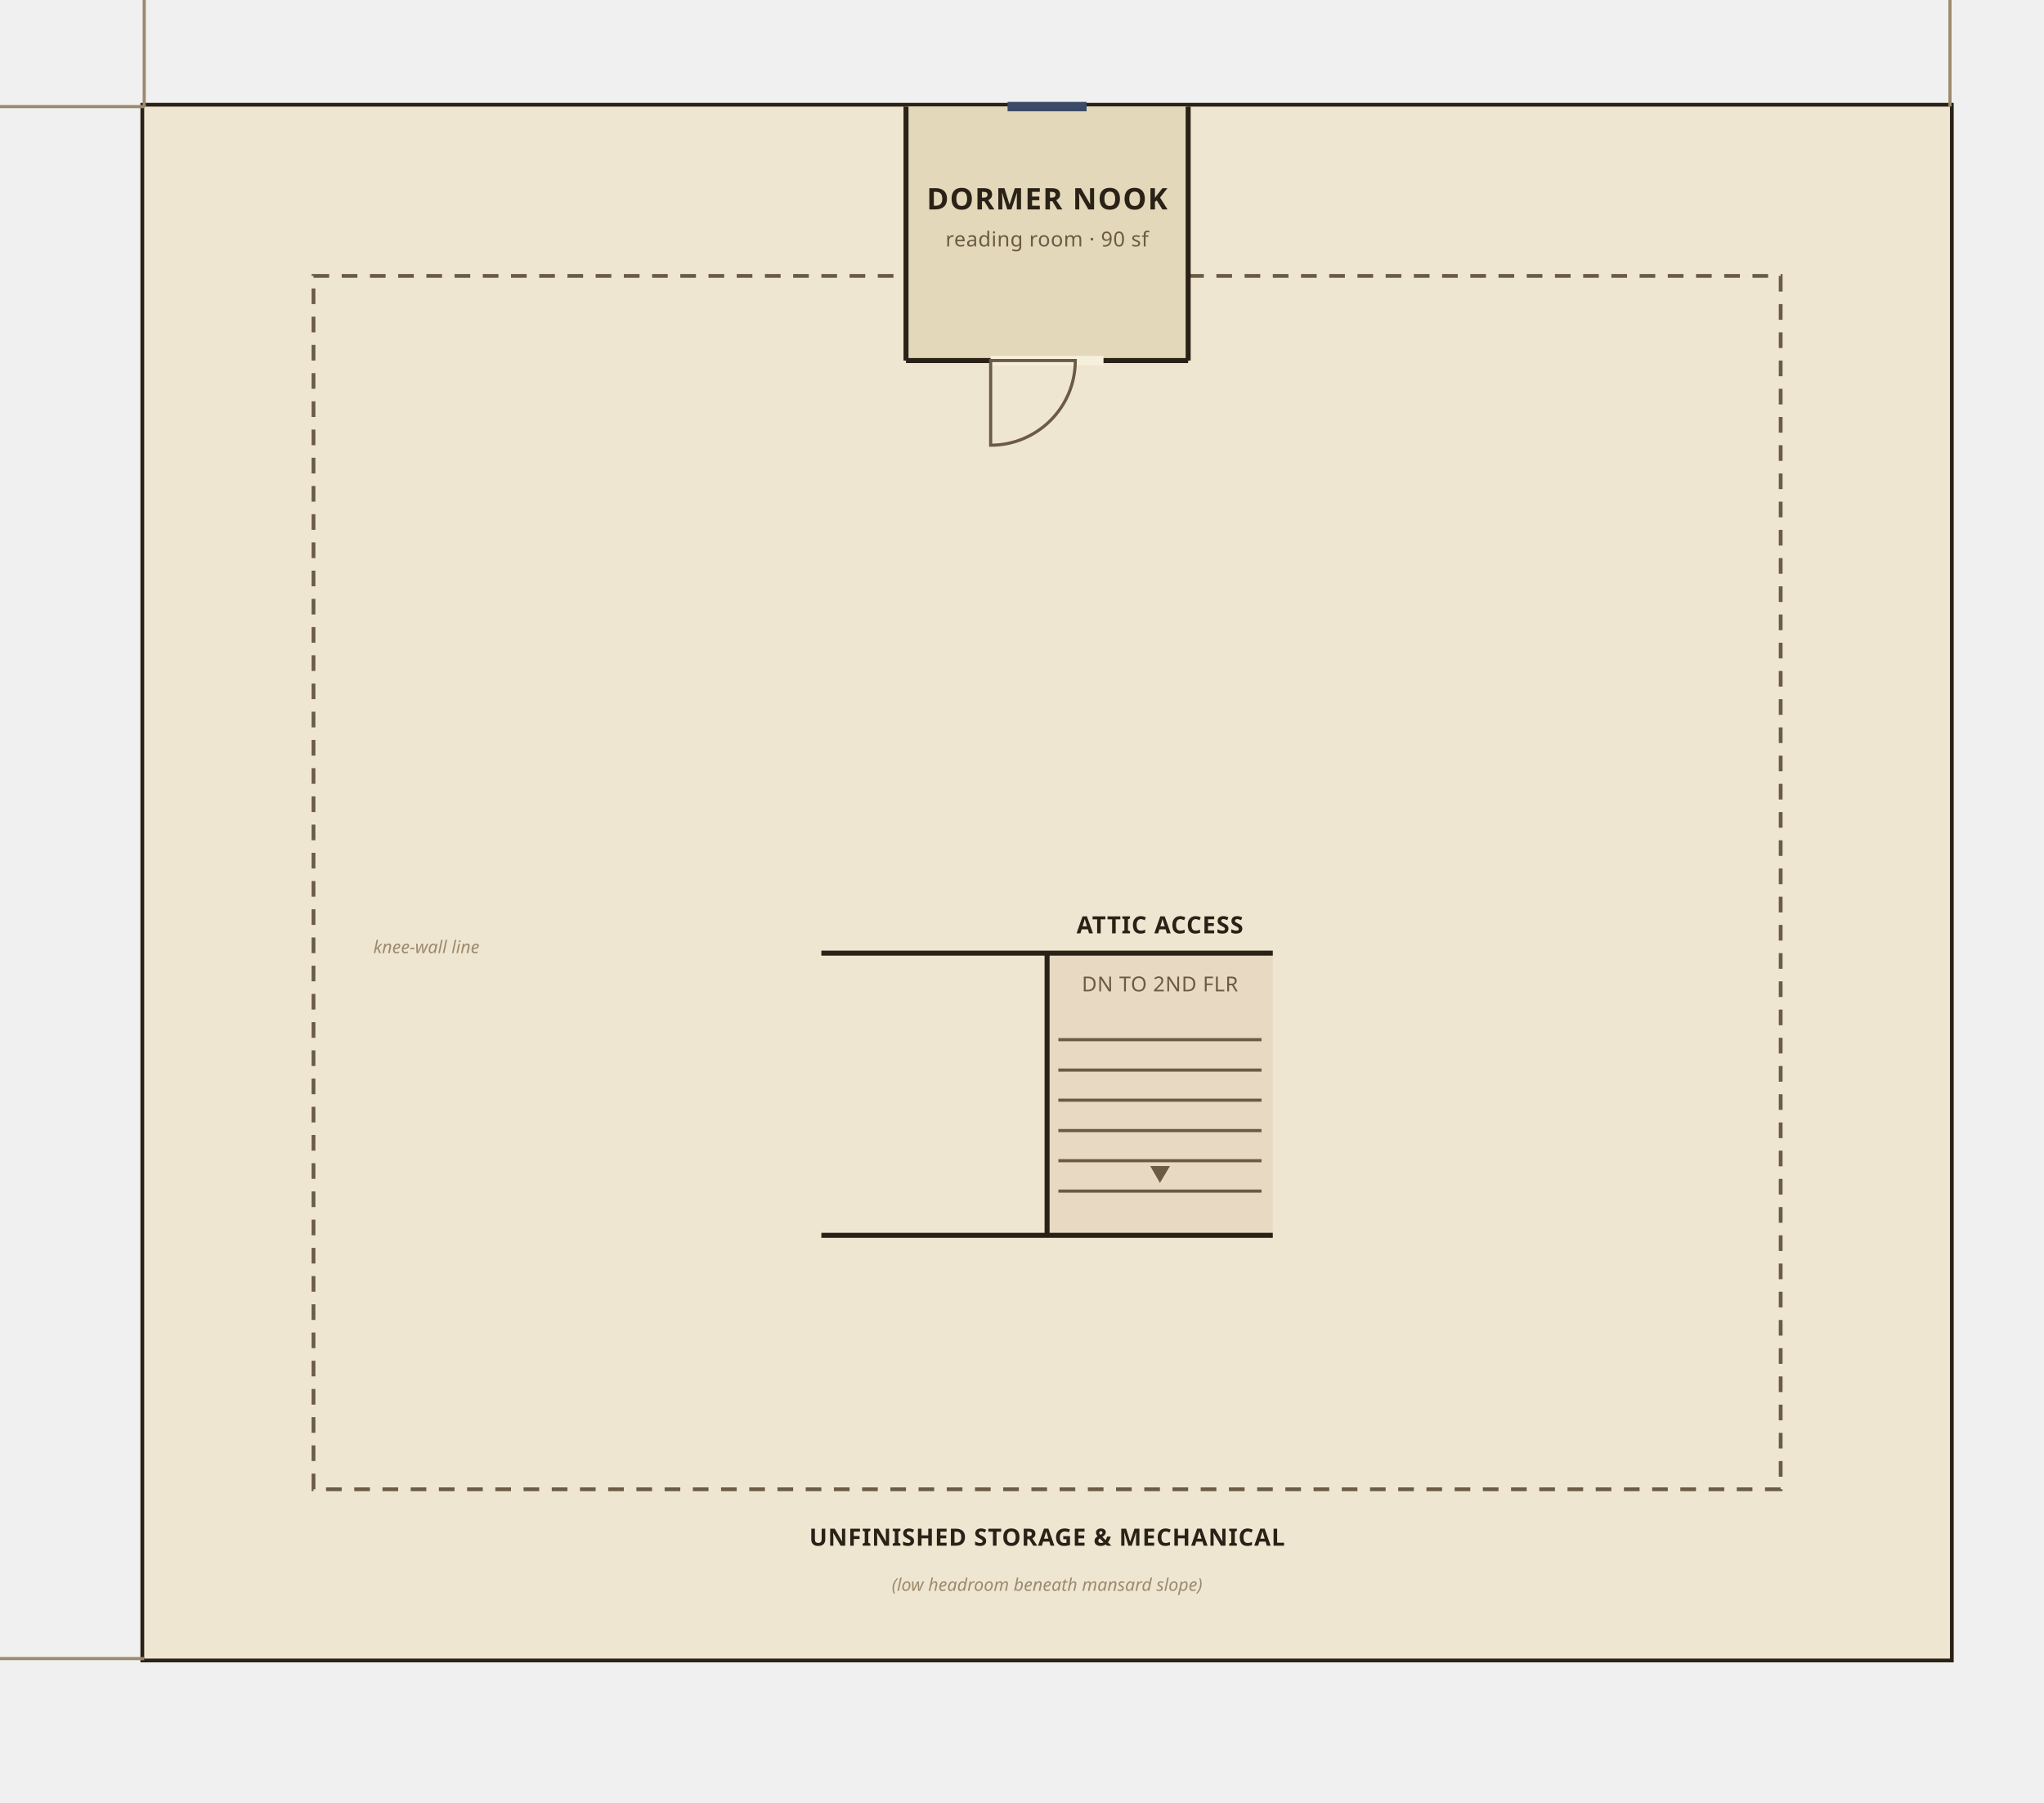
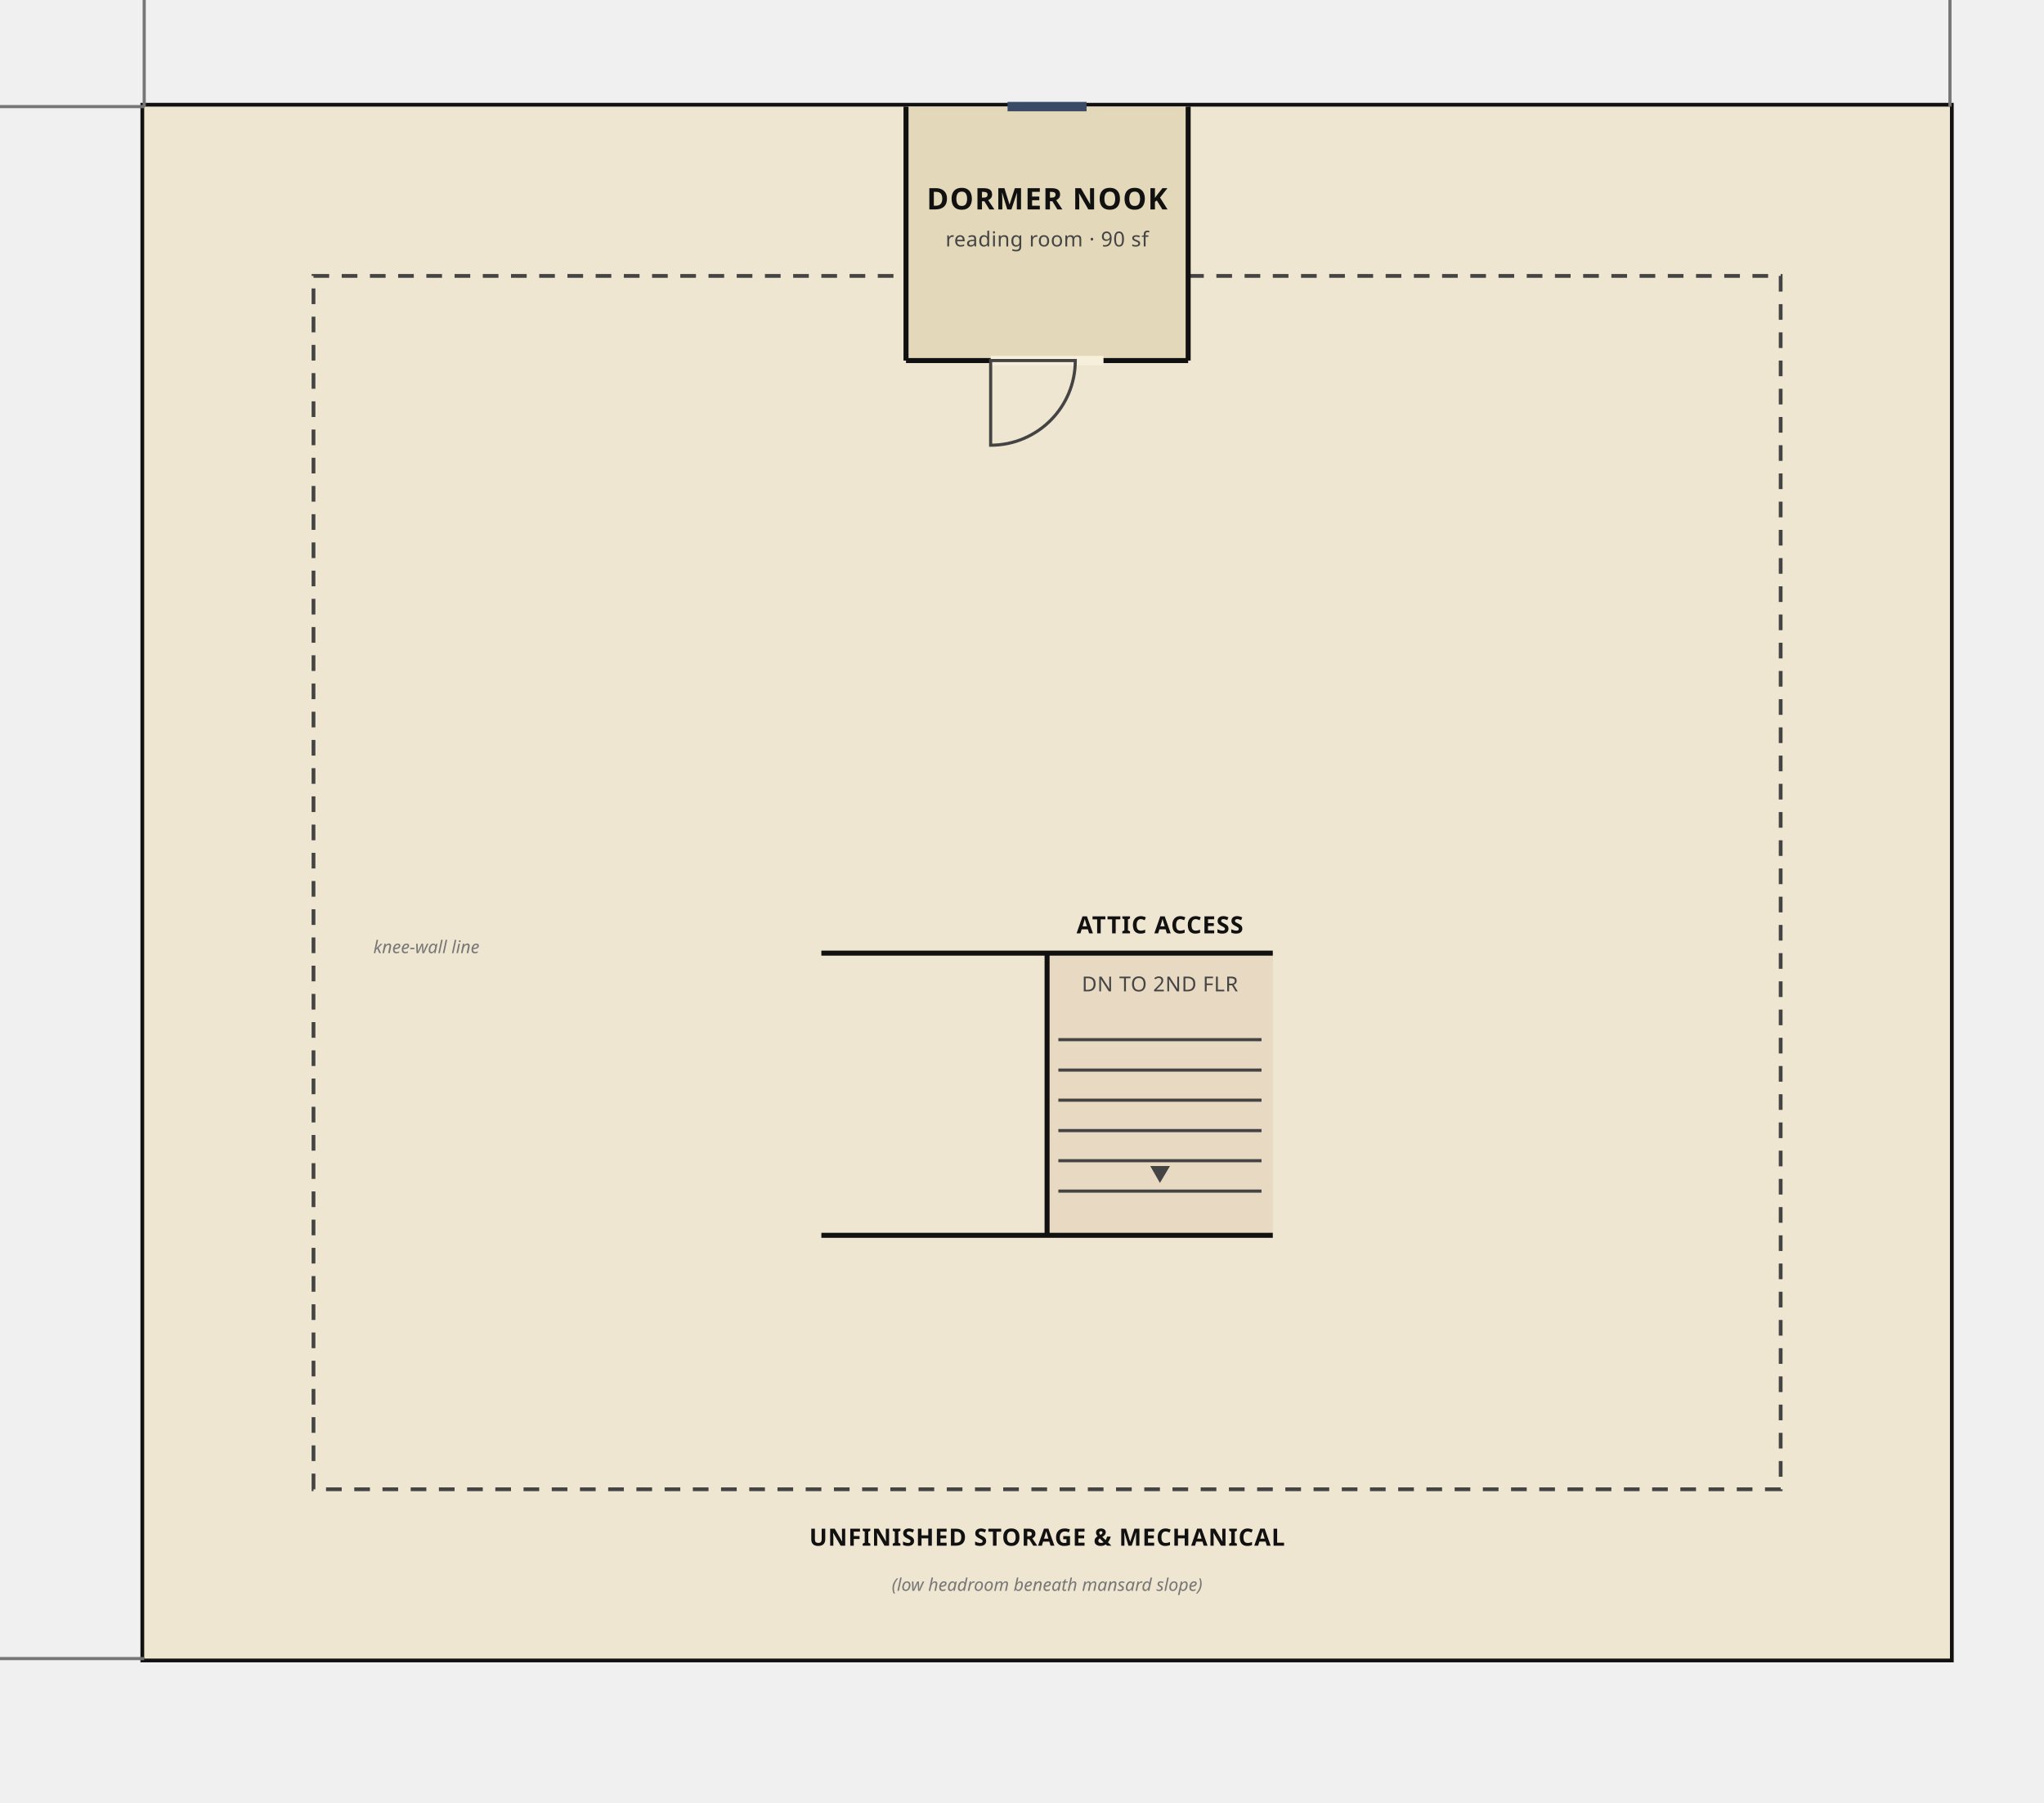
<svg xmlns="http://www.w3.org/2000/svg" viewBox="0 0 652 575" class="planart" role="img" aria-label="Attic level plan of the eight-room bed and breakfast">
-   <style>svg.planart,svg.elevart{ background:#F1E7D2; }
- .wall{ fill:#F6EFDC; stroke:#2A2117; stroke-width:2.4; }
+   <style>svg.planart,svg.elevart{ background:#FFFFFF; }
+ .wall{ fill:#F6EFDC; stroke:#111111; stroke-width:2.4; }
.room-public{ fill:#DCE1E9; }
.room-service{ fill:#E7D9C2; }
.room-guest{ fill:#EADFC5; }
- .room-circ{ fill:#F1E7D2; }
+ .room-circ{ fill:#FFFFFF; }
.room-bath{ fill:#D9E1E4; }
.room-attic{ fill:#EFE6D2; }
.room-nook{ fill:#E3D8B9; }
- .wallline{ stroke:#2A2117; stroke-width:1.6; }
- .kneewall{ fill:none; stroke:#6B5B45; stroke-width:1.2; stroke-dasharray:5 4; }
+ .wallline{ stroke:#111111; stroke-width:1.6; }
+ .kneewall{ fill:none; stroke:#444444; stroke-width:1.2; stroke-dasharray:5 4; }
.doorcut{ stroke:#F6EFDC; stroke-width:3; }
- .doorarc{ fill:none; stroke:#6B5B45; stroke-width:1; }
- .archcut{ stroke:#DCE3D3; stroke-width:3; stroke-dasharray:1 3; }
+ .doorarc{ fill:none; stroke:#444444; stroke-width:1; }
+ .archcut{ stroke:#DCE1E9; stroke-width:3; stroke-dasharray:1 3; }
.window{ stroke:#3B4A66; stroke-width:3; }
- .stairbox{ fill:#FBF6EA; stroke:#2A2117; stroke-width:1.2; }
- .stairstep{ stroke:#6B5B45; stroke-width:1; }
- .stairarrow{ fill:#6B5B45; }
- .compass{ fill:none; stroke:#6B5B45; stroke-width:1; }
+ .stairbox{ fill:#F7F7F8; stroke:#111111; stroke-width:1.2; }
+ .stairstep{ stroke:#444444; stroke-width:1; }
+ .stairarrow{ fill:#444444; }
+ .compass{ fill:none; stroke:#444444; stroke-width:1; }
.compass-needle{ fill:#A8743A; }
- .scalebar{ stroke:#2A2117; stroke-width:1.2; }
- .dimline{ stroke:#9C8A6C; stroke-width:1; }
- .dimtick{ stroke:#9C8A6C; stroke-width:1; }
- .lbl,.lbl-room,.lbl-room-sm,.lbl-dim,.lbl-dim-sm,.lbl-tiny{ font-family:'Josefin Sans',Futura,sans-serif; fill:#2A2117; }
+ .scalebar{ stroke:#111111; stroke-width:1.2; }
+ .dimline{ stroke:#767676; stroke-width:1; }
+ .dimtick{ stroke:#767676; stroke-width:1; }
+ .lbl,.lbl-room,.lbl-room-sm,.lbl-dim,.lbl-dim-sm,.lbl-tiny{ font-family:'Josefin Sans',Futura,sans-serif; fill:#111111; }
.lbl-room{ font-size:9.5px; letter-spacing:.04em; font-weight:600; }
.lbl-room-sm{ font-size:7.6px; letter-spacing:.03em; font-weight:600; }
- .lbl-dim{ font-size:8px; fill:#6B5B45; letter-spacing:.03em; }
- .lbl-dim-sm{ font-size:6.6px; fill:#6B5B45; letter-spacing:.02em; }
- .lbl-tiny{ font-size:5.6px; fill:#9C8A6C; font-style:italic; }
- .ground-line{ fill:#6B5B45; }
- .roof-main{ fill:#7C7161; stroke:#2A2117; stroke-width:2; }
- .roof-upper{ fill:#8B806E; stroke:#2A2117; stroke-width:2; }
- .roof-dormer{ fill:#8B806E; stroke:#2A2117; stroke-width:2; }
- .roof-course{ stroke:#2A2117; stroke-width:.7; opacity:.35; }
- .ridge-line{ stroke:#2A2117; stroke-width:1.4; }
- .chimney{ fill:#D8CBAE; stroke:#2A2117; stroke-width:1.6; }
- .chimney-cap{ fill:#6B5B45; stroke:#2A2117; stroke-width:1; }
- .dormer-wall{ fill:#F6EFDC; stroke:#2A2117; stroke-width:2; }
- .cornice{ fill:#6B5B45; stroke:#2A2117; stroke-width:1.4; }
- .cordon{ fill:#A8743A; stroke:#2A2117; stroke-width:1.2; opacity:.85; }
- .wall-upper{ fill:#F6EFDC; stroke:#2A2117; stroke-width:2.2; }
- .win-frame{ fill:#D9E0E9; stroke:#2A2117; stroke-width:2; }
- .win-bar{ stroke:#2A2117; stroke-width:1.3; }
- .win-bar-thin{ stroke:#2A2117; stroke-width:.9; }
- .rail{ stroke:#2A2117; stroke-width:1.6; fill:none; }
- .rail-thin{ stroke:#6B5B45; stroke-width:1; }
- .pilaster{ fill:#F6EFDC; stroke:#2A2117; stroke-width:1.4; }
- .pilaster-cap{ fill:#F6EFDC; stroke:#2A2117; stroke-width:1.2; }
- .sconce-arm{ stroke:#6B5B45; stroke-width:2; }
- .sconce-lamp{ fill:#A8743A; stroke:#2A2117; stroke-width:1; }
- .stone-line{ stroke:#6B5B45; stroke-width:1; opacity:.55; }
- .stone-line-faint{ stroke:#6B5B45; stroke-width:.6; opacity:.3; }
- .door{ fill:#6B5B45; stroke:#2A2117; stroke-width:2; opacity:.85; }
- .door-bar{ stroke:#F1E7D2; stroke-width:1.4; }
- .door-bar-thin{ stroke:#F1E7D2; stroke-width:1; opacity:.7; }
- .cap{ font-family:'Josefin Sans',Futura,sans-serif; font-size:13px; fill:#6B5B45; letter-spacing:.08em; }
+ .lbl-dim{ font-size:8px; fill:#444444; letter-spacing:.03em; }
+ .lbl-dim-sm{ font-size:6.6px; fill:#444444; letter-spacing:.02em; }
+ .lbl-tiny{ font-size:5.6px; fill:#767676; font-style:italic; }
+ .ground-line{ fill:#444444; }
+ .roof-main{ fill:#7C7161; stroke:#111111; stroke-width:2; }
+ .roof-upper{ fill:#8B806E; stroke:#111111; stroke-width:2; }
+ .roof-dormer{ fill:#8B806E; stroke:#111111; stroke-width:2; }
+ .roof-course{ stroke:#111111; stroke-width:.7; opacity:.35; }
+ .ridge-line{ stroke:#111111; stroke-width:1.4; }
+ .chimney{ fill:#D8CBAE; stroke:#111111; stroke-width:1.6; }
+ .chimney-cap{ fill:#6B5B45; stroke:#111111; stroke-width:1; }
+ .dormer-wall{ fill:#F6EFDC; stroke:#111111; stroke-width:2; }
+ .cornice{ fill:#6B5B45; stroke:#111111; stroke-width:1.4; }
+ .cordon{ fill:#A8743A; stroke:#111111; stroke-width:1.2; opacity:.85; }
+ .wall-upper{ fill:#F6EFDC; stroke:#111111; stroke-width:2.2; }
+ .win-frame{ fill:#D9E0E9; stroke:#111111; stroke-width:2; }
+ .win-bar{ stroke:#111111; stroke-width:1.3; }
+ .win-bar-thin{ stroke:#111111; stroke-width:.9; }
+ .rail{ stroke:#111111; stroke-width:1.6; fill:none; }
+ .rail-thin{ stroke:#444444; stroke-width:1; }
+ .pilaster{ fill:#F6EFDC; stroke:#111111; stroke-width:1.4; }
+ .pilaster-cap{ fill:#F6EFDC; stroke:#111111; stroke-width:1.2; }
+ .sconce-arm{ stroke:#444444; stroke-width:2; }
+ .sconce-lamp{ fill:#A8743A; stroke:#111111; stroke-width:1; }
+ .stone-line{ stroke:#444444; stroke-width:1; opacity:.55; }
+ .stone-line-faint{ stroke:#444444; stroke-width:.6; opacity:.3; }
+ .door{ fill:#6B5B45; stroke:#111111; stroke-width:2; opacity:.85; }
+ .door-bar{ stroke:#FFFFFF; stroke-width:1.4; }
+ .door-bar-thin{ stroke:#FFFFFF; stroke-width:1; opacity:.7; }
+ .cap{ font-family:'Josefin Sans',Futura,sans-serif; font-size:13px; fill:#444444; letter-spacing:.08em; }

.rock-a{ fill:#B9AFA0; stroke:#5C544A; stroke-width:.5; opacity:.95; }
.rock-b{ fill:#8E8A82; stroke:#4C4842; stroke-width:.5; opacity:.95; }
.rock-c{ fill:#6E7A80; stroke:#3E464A; stroke-width:.5; opacity:.95; }
- .rock-outline{ fill:none; stroke:#2A2117; stroke-width:2; }
+ .rock-outline{ fill:none; stroke:#111111; stroke-width:2; }

- .planter-box{ fill:#5B4A38; stroke:#2A2117; stroke-width:1.4; }
- .planter-rim{ fill:#6B5842; stroke:#2A2117; stroke-width:1; }
+ .planter-box{ fill:#5B4A38; stroke:#111111; stroke-width:1.4; }
+ .planter-rim{ fill:#6B5842; stroke:#111111; stroke-width:1; }
.planter-leaf{ fill:#5C6B44; stroke:#3C4630; stroke-width:.4; }

.awning-fascia{ fill:#26344A; stroke:#14202F; stroke-width:1.8; }
.awning-top{ fill:#33455F; stroke:#14202F; stroke-width:1.4; }
.awning-underside{ fill:#131C28; opacity:.55; }
.awning-stripe{ stroke:#3E5878; stroke-width:2; opacity:.7; }
.awning-bracket{ stroke:#8B806E; stroke-width:1.8; }
.awning-text{ font-family:'Cormorant Garamond',Georgia,serif; font-weight:600; letter-spacing:.13em; fill:#E4C583; }
.awning-rule{ stroke:#E4C583; stroke-width:1; opacity:.8; }</style>
  <rect x="46.0" y="34.0" width="576.0" height="495.0" class="wall" />
  <rect x="46.0" y="34.0" width="576.0" height="495.0" class="room-fill room-attic" />
  <rect x="100.0" y="88.0" width="468.0" height="387.0" class="kneewall" />
  <rect x="289.0" y="34.0" width="90.0" height="81.0" class="room-fill room-nook" />
  <line x1="289.0" y1="34.0" x2="289.0" y2="115.0" class="wallline" />
  <line x1="379.0" y1="34.0" x2="379.0" y2="115.0" class="wallline" />
  <line x1="289.0" y1="115.0" x2="379.0" y2="115.0" class="wallline" />
  <rect x="334.0" y="304.0" width="72.0" height="90.0" class="room-fill room-service" />
  <line x1="334.0" y1="304.0" x2="334.0" y2="394.0" class="wallline" />
  <line x1="262.0" y1="304.0" x2="406.0" y2="304.0" class="wallline" />
  <line x1="262.0" y1="394.0" x2="406.0" y2="394.0" class="wallline" />
  <text x="370.0" y="316.2" class="lbl-dim-sm" text-anchor="middle">DN TO 2ND FLR</text>
  <line x1="337.6" y1="331.6" x2="402.4" y2="331.6" class="stairstep" />
  <line x1="337.6" y1="341.3" x2="402.4" y2="341.3" class="stairstep" />
  <line x1="337.6" y1="350.9" x2="402.4" y2="350.9" class="stairstep" />
  <line x1="337.6" y1="360.6" x2="402.4" y2="360.6" class="stairstep" />
  <line x1="337.6" y1="370.2" x2="402.4" y2="370.2" class="stairstep" />
  <line x1="337.6" y1="379.9" x2="402.4" y2="379.9" class="stairstep" />
  <path d="M 370.0 377.3 l -3.1 -5.4 l 6.3 0 Z" class="stairarrow" />
  <line x1="316.0" y1="115.0" x2="352.0" y2="115.0" class="doorcut" />
  <path d="M 316.0 115.0 L 343.0 115.0 A 27.0 27.0 0 0 1 316.0 142.0 Z" class="doorarc" />
  <line x1="321.4" y1="34.0" x2="346.6" y2="34.0" class="window" />
  <text x="334.0" y="66.8" class="lbl-room" text-anchor="middle">DORMER NOOK</text>
  <text x="334.0" y="78.6" class="lbl-dim-sm" text-anchor="middle">reading room · 90 sf</text>
  <text x="370.0" y="297.7" class="lbl-room-sm" text-anchor="middle">ATTIC ACCESS</text>
  <text x="334.0" y="493.0" class="lbl-room-sm" text-anchor="middle">UNFINISHED STORAGE &amp; MECHANICAL</text>
  <text x="334.0" y="507.4" class="lbl-tiny" text-anchor="middle">(low headroom beneath mansard slope)</text>
  <text x="136.0" y="304.0" class="lbl-tiny" text-anchor="middle">knee-wall line</text>
  <line x1="46.0" y1="-11.0" x2="622.0" y2="-11.0" class="dimline" />
  <line x1="46.0" y1="34.0" x2="46.0" y2="-11.0" class="dimtick" />
  <line x1="622.0" y1="34.0" x2="622.0" y2="-11.0" class="dimtick" />
  <text x="334.0" y="-15.5" class="lbl-dim" text-anchor="middle">64′-0″</text>
  <line x1="-17.0" y1="34.0" x2="-17.0" y2="529.0" class="dimline" />
  <line x1="46.0" y1="34.0" x2="-17.0" y2="34.0" class="dimtick" />
  <line x1="46.0" y1="529.0" x2="-17.0" y2="529.0" class="dimtick" />
  <text x="-21.5" y="281.5" class="lbl-dim" text-anchor="middle" transform="rotate(-90 -21.5 281.5)">55′-0″</text>
  <g transform="translate(766.0,70.0)">
    <circle r="15" class="compass" />
    <path d="M 0 -11 L 5 6 L 0 2 L -5 6 Z" class="compass-needle" />
    <text y="-18" class="lbl-dim-sm" text-anchor="middle">N</text>
  </g>
  <line x1="64.0" y1="610.0" x2="154.0" y2="610.0" class="scalebar" />
  <line x1="64.0" y1="606.9" x2="64.0" y2="613.1" class="scalebar" />
  <line x1="73.0" y1="608.4" x2="73.0" y2="611.6" class="scalebar" />
  <line x1="82.0" y1="608.4" x2="82.0" y2="611.6" class="scalebar" />
  <line x1="91.0" y1="608.4" x2="91.0" y2="611.6" class="scalebar" />
  <line x1="100.0" y1="608.4" x2="100.0" y2="611.6" class="scalebar" />
  <line x1="109.0" y1="606.9" x2="109.0" y2="613.1" class="scalebar" />
  <line x1="118.0" y1="608.4" x2="118.0" y2="611.6" class="scalebar" />
  <line x1="127.0" y1="608.4" x2="127.0" y2="611.6" class="scalebar" />
  <line x1="136.0" y1="608.4" x2="136.0" y2="611.6" class="scalebar" />
  <line x1="145.0" y1="608.4" x2="145.0" y2="611.6" class="scalebar" />
  <line x1="154.0" y1="606.9" x2="154.0" y2="613.1" class="scalebar" />
  <text x="109.0" y="624.4" class="lbl-dim-sm" text-anchor="middle">0        5        10 ft</text>
</svg>
